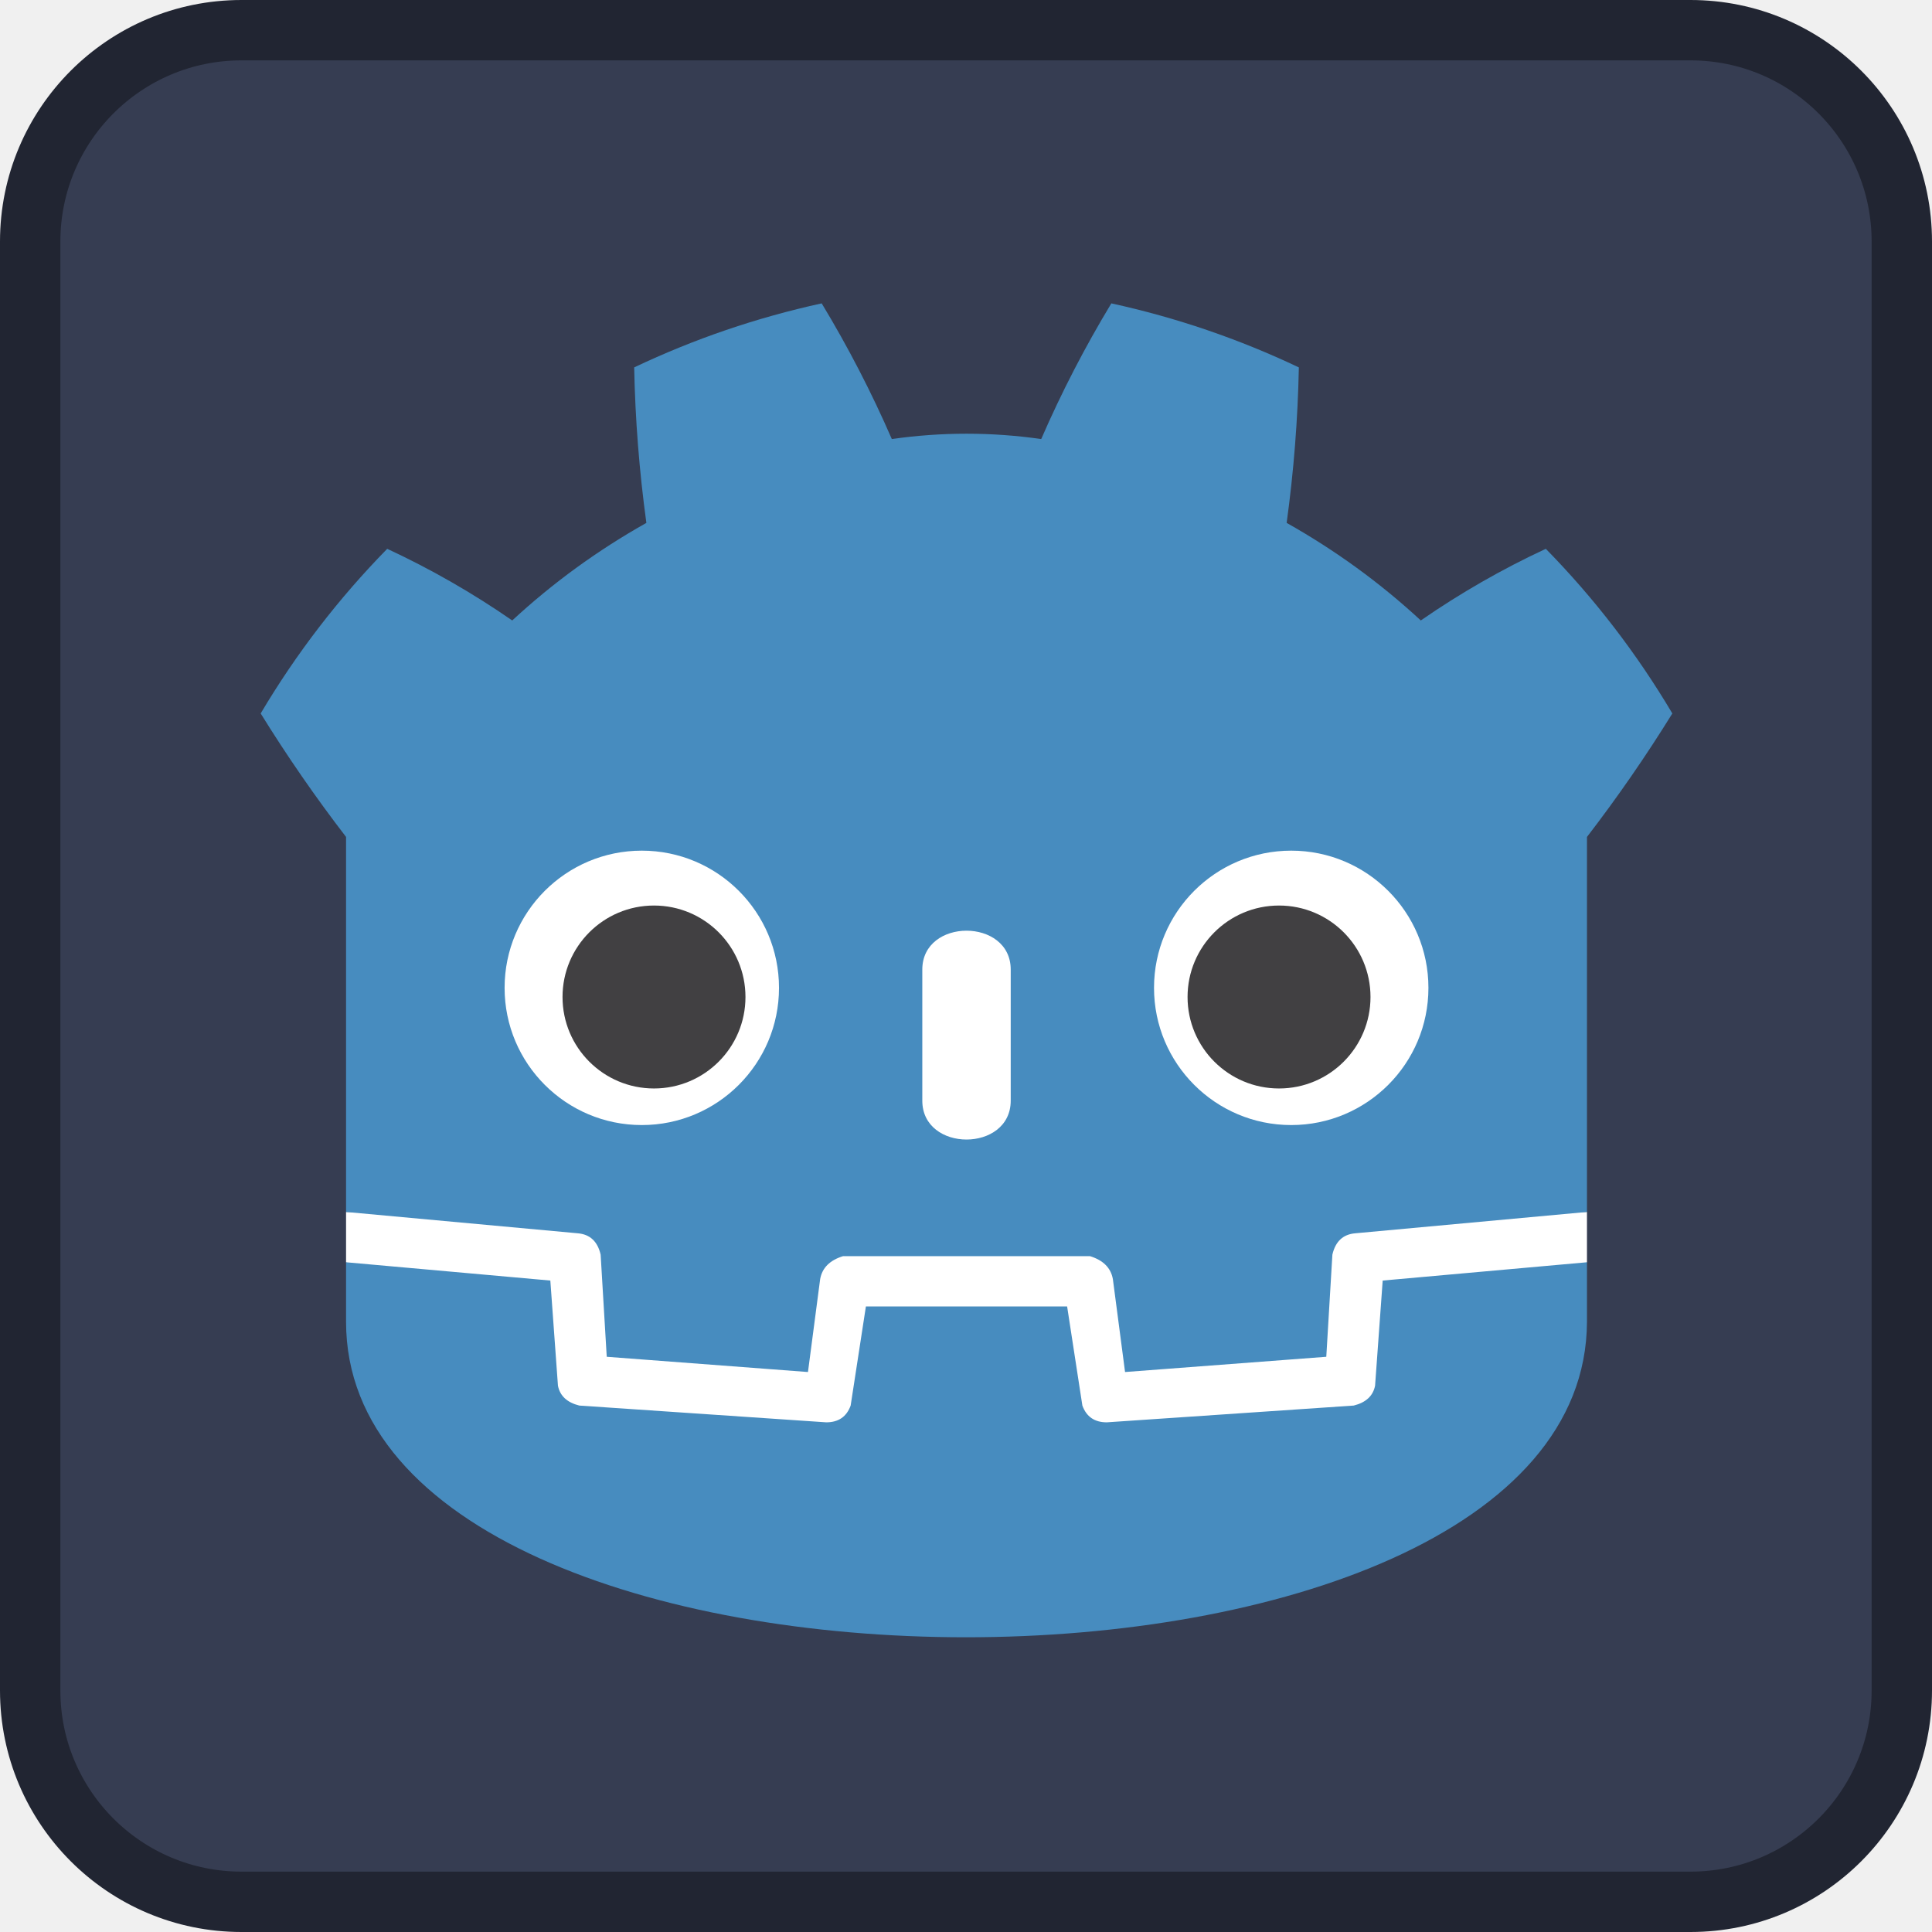
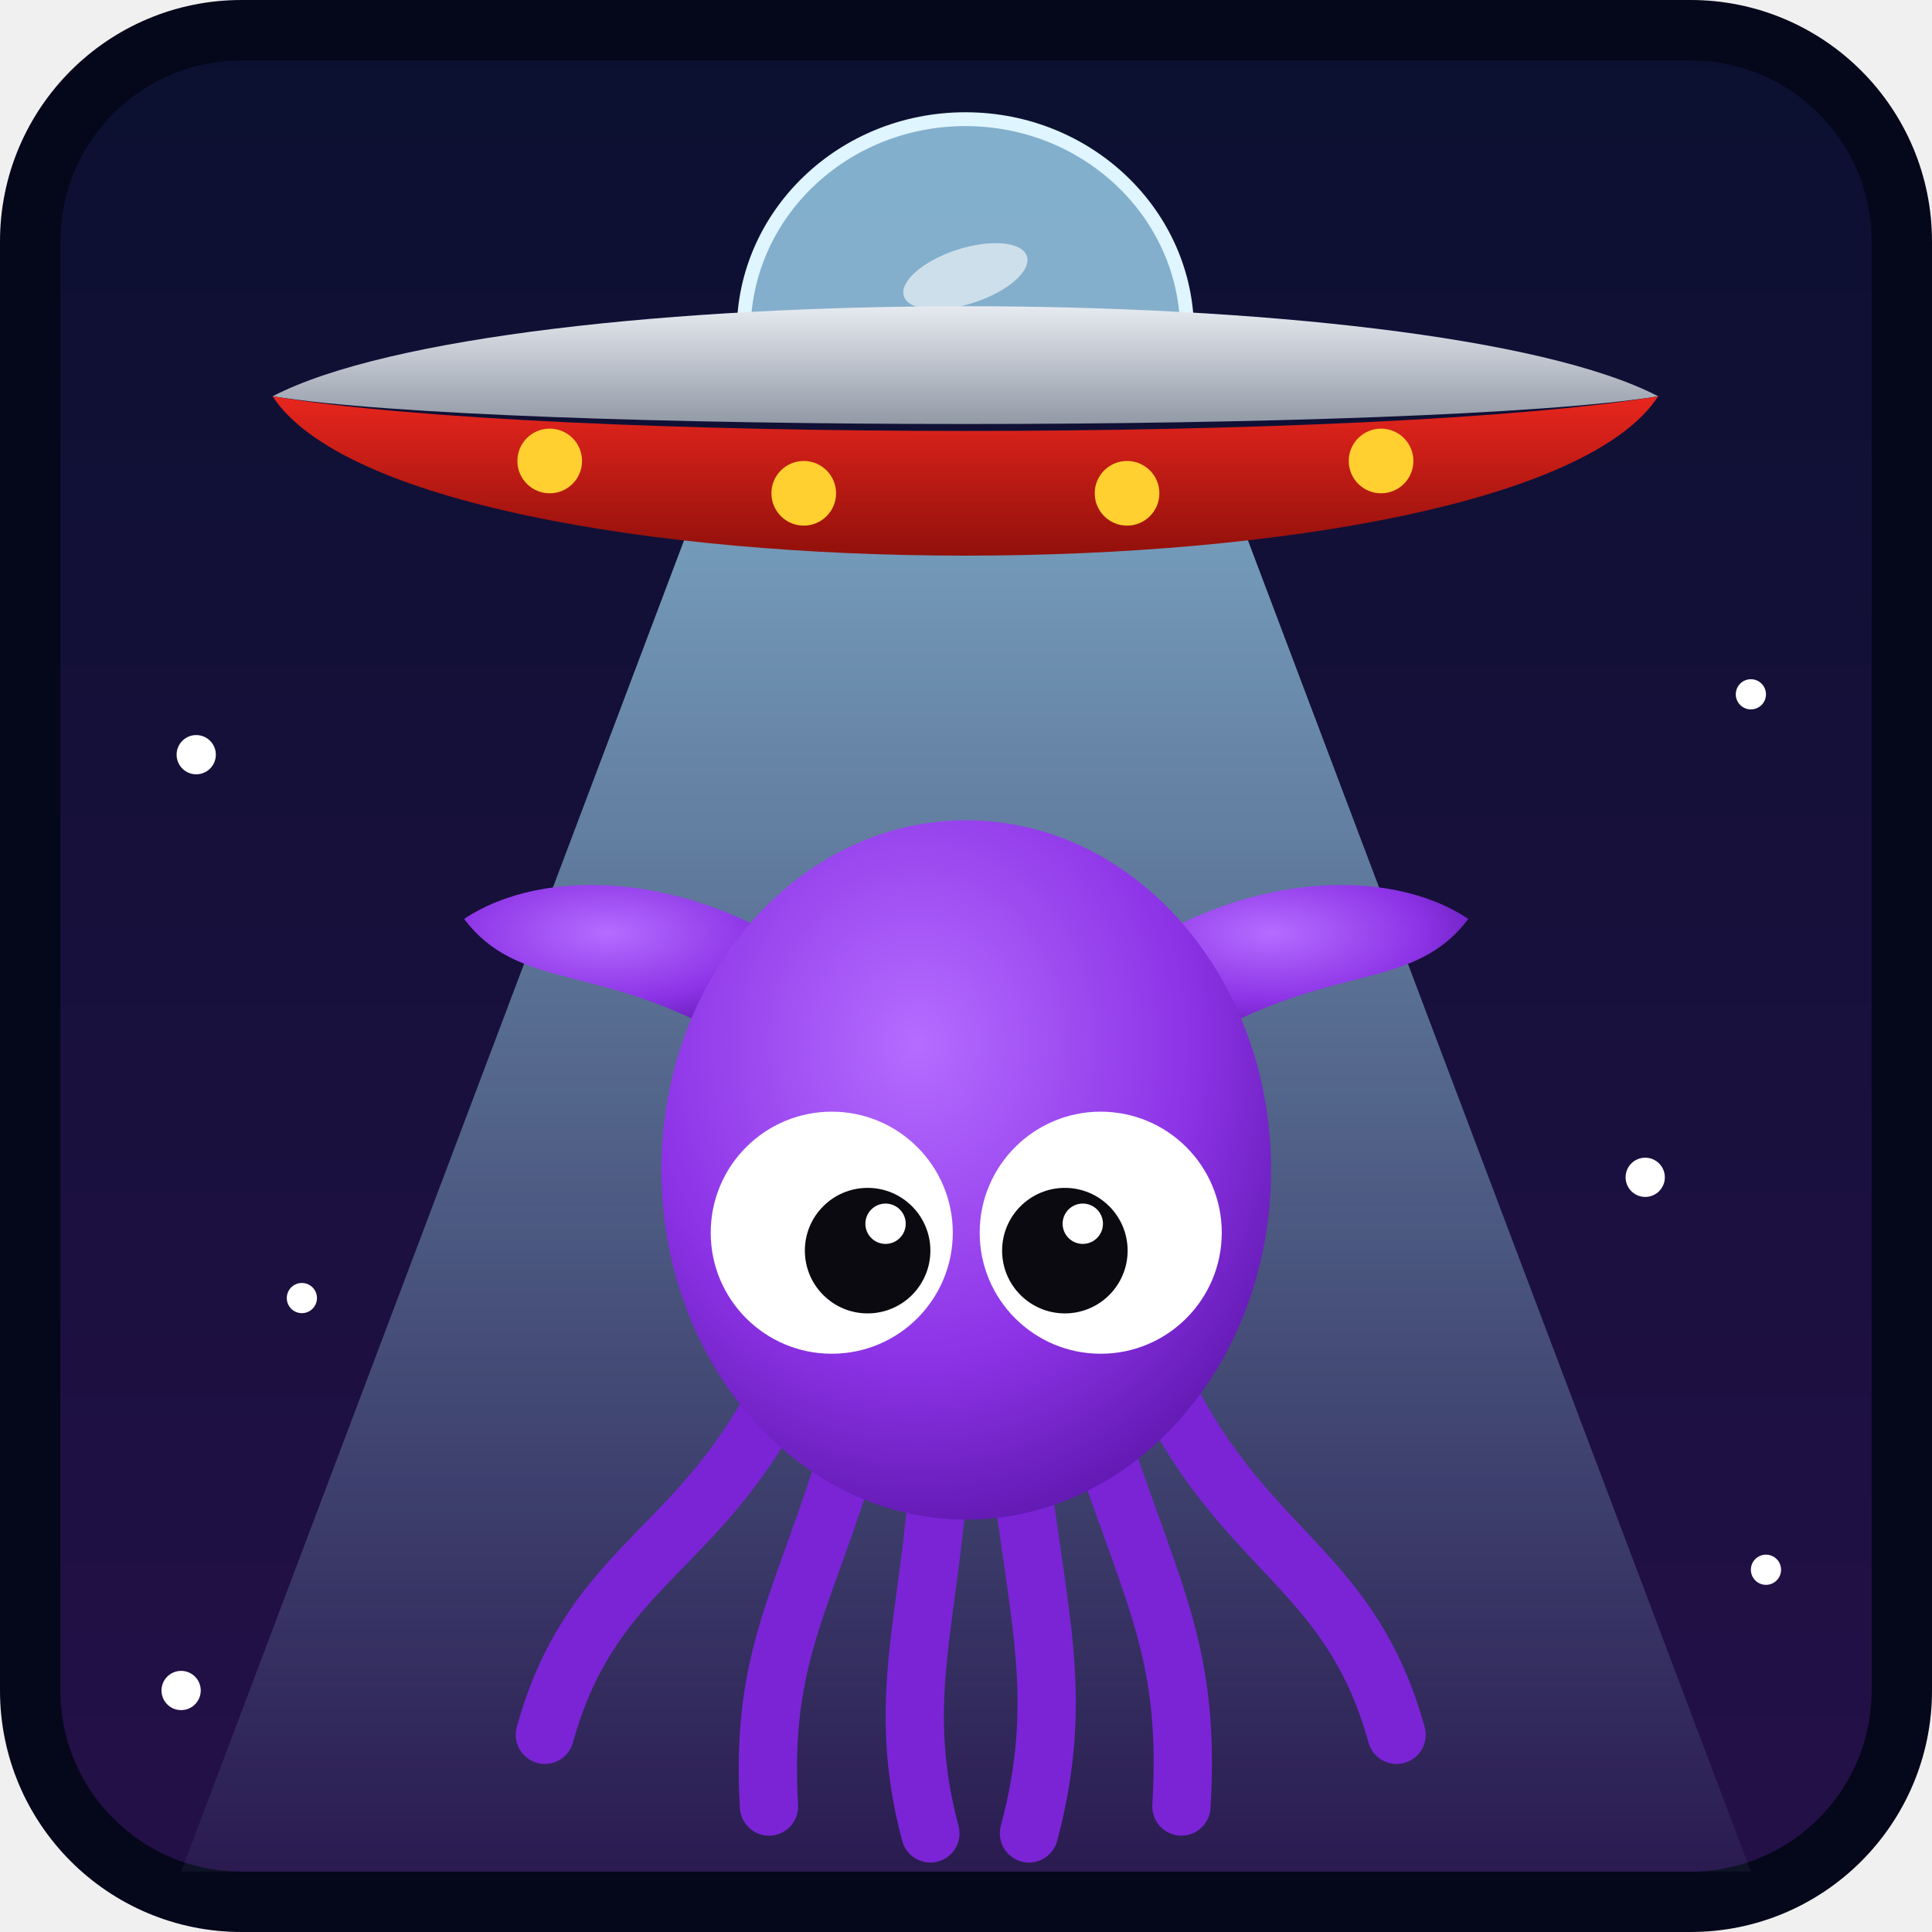
- <svg xmlns="http://www.w3.org/2000/svg" width="128" height="128">
-   <rect width="124" height="124" x="2" y="2" fill="#363d52" stroke="#212532" stroke-width="4" rx="14" />
-   <g fill="#fff" transform="translate(12.322 12.322)scale(.101)">
-     <path d="M105 673v33q407 354 814 0v-33z" />
-     <path fill="#478cbf" d="m105 673 152 14q12 1 15 14l4 67 132 10 8-61q2-11 15-15h162q13 4 15 15l8 61 132-10 4-67q3-13 15-14l152-14V427q30-39 56-81-35-59-83-108-43 20-82 47-40-37-88-64 7-51 8-102-59-28-123-42-26 43-46 89-49-7-98 0-20-46-46-89-64 14-123 42 1 51 8 102-48 27-88 64-39-27-82-47-48 49-83 108 26 42 56 81zm0 33v39c0 276 813 276 814 0v-39l-134 12-5 69q-2 10-14 13l-162 11q-12 0-16-11l-10-65H446l-10 65q-4 11-16 11l-162-11q-12-3-14-13l-5-69z" />
-     <path d="M483 600c0 34 58 34 58 0v-86c0-34-58-34-58 0z" />
-     <circle cx="725" cy="526" r="90" />
-     <circle cx="299" cy="526" r="90" />
+ <svg xmlns="http://www.w3.org/2000/svg" viewBox="0 0 128 128" width="128" height="128">
+   <defs>
+     <linearGradient id="space" x1="0" y1="0" x2="0" y2="1">
+       <stop offset="0" stop-color="#0b1030" />
+       <stop offset="1" stop-color="#241048" />
+     </linearGradient>
+     <linearGradient id="beam" gradientUnits="userSpaceOnUse" x1="64" y1="36" x2="64" y2="124">
+       <stop offset="0" stop-color="#a9e4ff" stop-opacity="0.65" />
+       <stop offset="1" stop-color="#a9e4ff" stop-opacity="0.05" />
+     </linearGradient>
+     <linearGradient id="metal" gradientUnits="userSpaceOnUse" x1="160" y1="56" x2="160" y2="84">
+       <stop offset="0" stop-color="#e8ecf2" />
+       <stop offset="1" stop-color="#8b93a0" />
+     </linearGradient>
+     <linearGradient id="red" gradientUnits="userSpaceOnUse" x1="160" y1="76" x2="160" y2="112">
+       <stop offset="0" stop-color="#e8261e" />
+       <stop offset="1" stop-color="#8e0f0a" />
+     </linearGradient>
+     <radialGradient id="skin" cx="42%" cy="32%" r="75%">
+       <stop offset="0" stop-color="#b56cff" />
+       <stop offset="0.6" stop-color="#8c33e6" />
+       <stop offset="1" stop-color="#5a14a8" />
+     </radialGradient>
+   </defs>
+   <rect width="124" height="124" x="2" y="2" rx="14" fill="url(#space)" stroke="#05071a" stroke-width="4" />
+   <g fill="#fff">
+     <circle cx="13" cy="50" r="1.3" />
+     <circle cx="20" cy="86" r="1" />
+     <circle cx="12" cy="112" r="1.3" />
+     <circle cx="116" cy="46" r="1" />
+     <circle cx="109" cy="78" r="1.3" />
+     <circle cx="117" cy="104" r="1" />
  </g>
-   <g fill="#414042" transform="translate(12.322 12.322)scale(.101)">
-     <circle cx="307" cy="532" r="60" />
-     <circle cx="717" cy="532" r="60" />
+   <path d="M46 34 L82 34 L116 124 L12 124 Z" fill="url(#beam)" />
+   <g transform="translate(26 49) scale(0.297)">
+     <g fill="none" stroke="#7a24d6" stroke-width="13" stroke-linecap="round">
+       <path d="M84 150 C66 182 44 186 34 222" />
+       <path d="M102 158 C92 192 82 204 84 238" />
+       <path d="M122 162 C120 196 112 214 120 244" />
+       <path d="M140 162 C144 196 150 214 142 244" />
+       <path d="M158 156 C170 192 178 204 176 238" />
+       <path d="M174 148 C192 182 214 186 224 222" />
+     </g>
+     <path d="M74 66 C46 50 28 56 16 40 C34 28 66 30 92 48 Z" fill="url(#skin)" />
+     <path d="M182 66 C210 50 228 56 240 40 C222 28 190 30 164 48 Z" fill="url(#skin)" />
+     <ellipse cx="128" cy="96" rx="68" ry="78" fill="url(#skin)" />
+     <circle cx="98" cy="110" r="27" fill="#fff" />
+     <circle cx="158" cy="110" r="27" fill="#fff" />
+     <circle cx="106" cy="114" r="14" fill="#0a0a10" />
+     <circle cx="150" cy="114" r="14" fill="#0a0a10" />
+     <circle cx="110" cy="108" r="4.5" fill="#fff" />
+     <circle cx="154" cy="108" r="4.5" fill="#fff" />
+   </g>
+   <g transform="translate(15 3) scale(0.306)">
+     <path d="M112 62 A48 46 0 0 1 208 62 Z" fill="#a9e4ff" fill-opacity="0.75" stroke="#dff5ff" stroke-width="3" />
+     <ellipse cx="160" cy="50" rx="14" ry="6" fill="#fff" opacity="0.6" transform="rotate(-18 160 50)" />
+     <path d="M10 76 C60 50 260 50 310 76 C260 84 60 84 10 76 Z" fill="url(#metal)" />
+     <path d="M10 76 C70 86 250 86 310 76 C280 122 40 122 10 76 Z" fill="url(#red)" />
+     <g fill="#ffd030">
+       <circle cx="70" cy="90" r="7" />
+       <circle cx="125" cy="97" r="7" />
+       <circle cx="195" cy="97" r="7" />
+       <circle cx="250" cy="90" r="7" />
+     </g>
  </g>
</svg>
